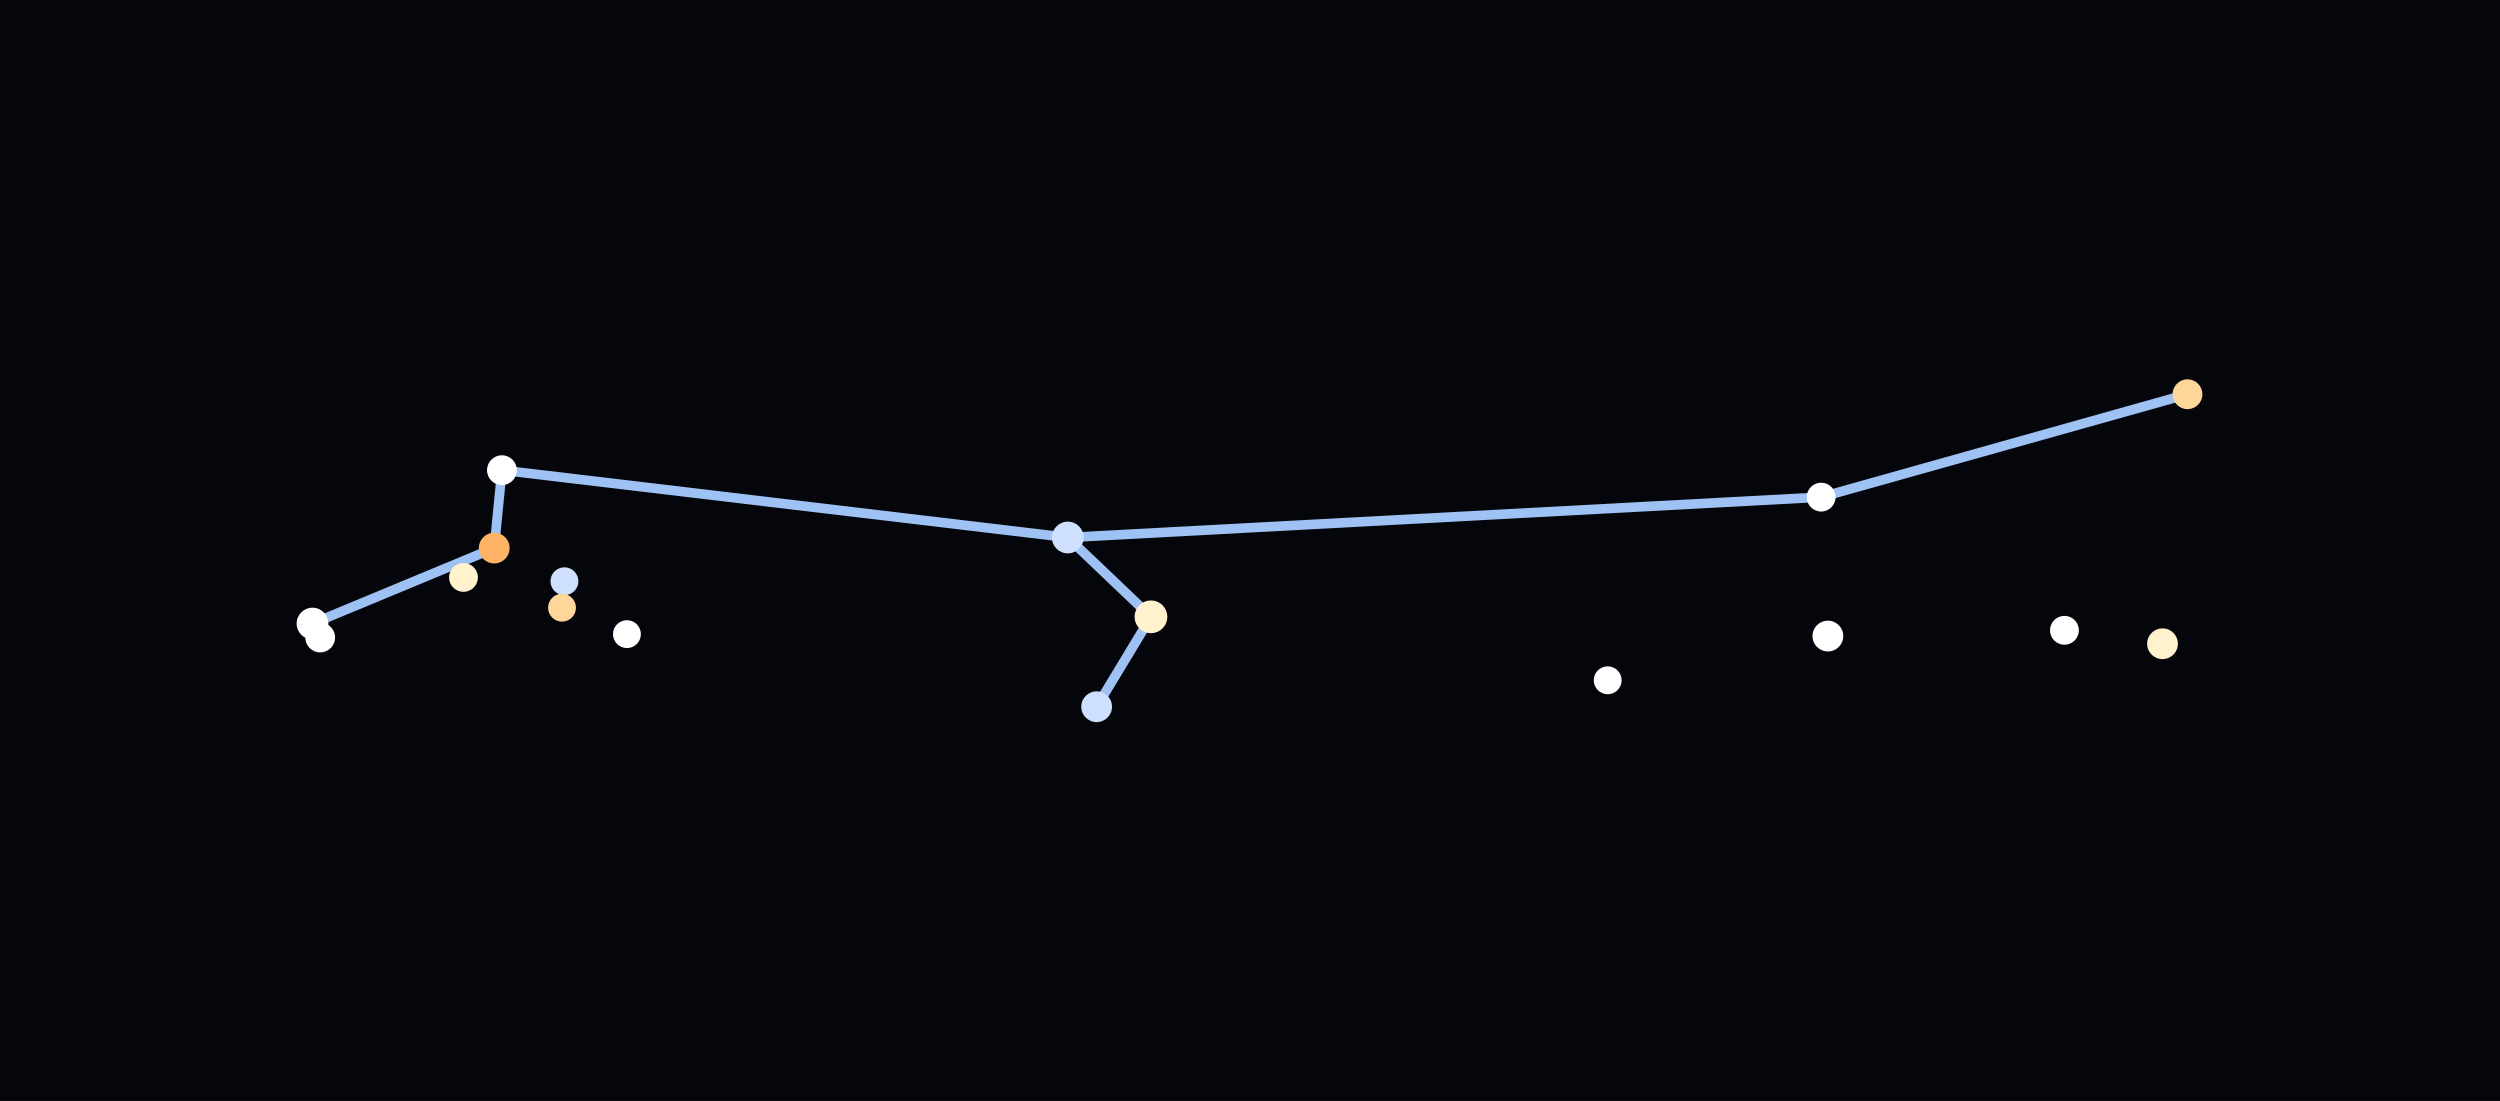
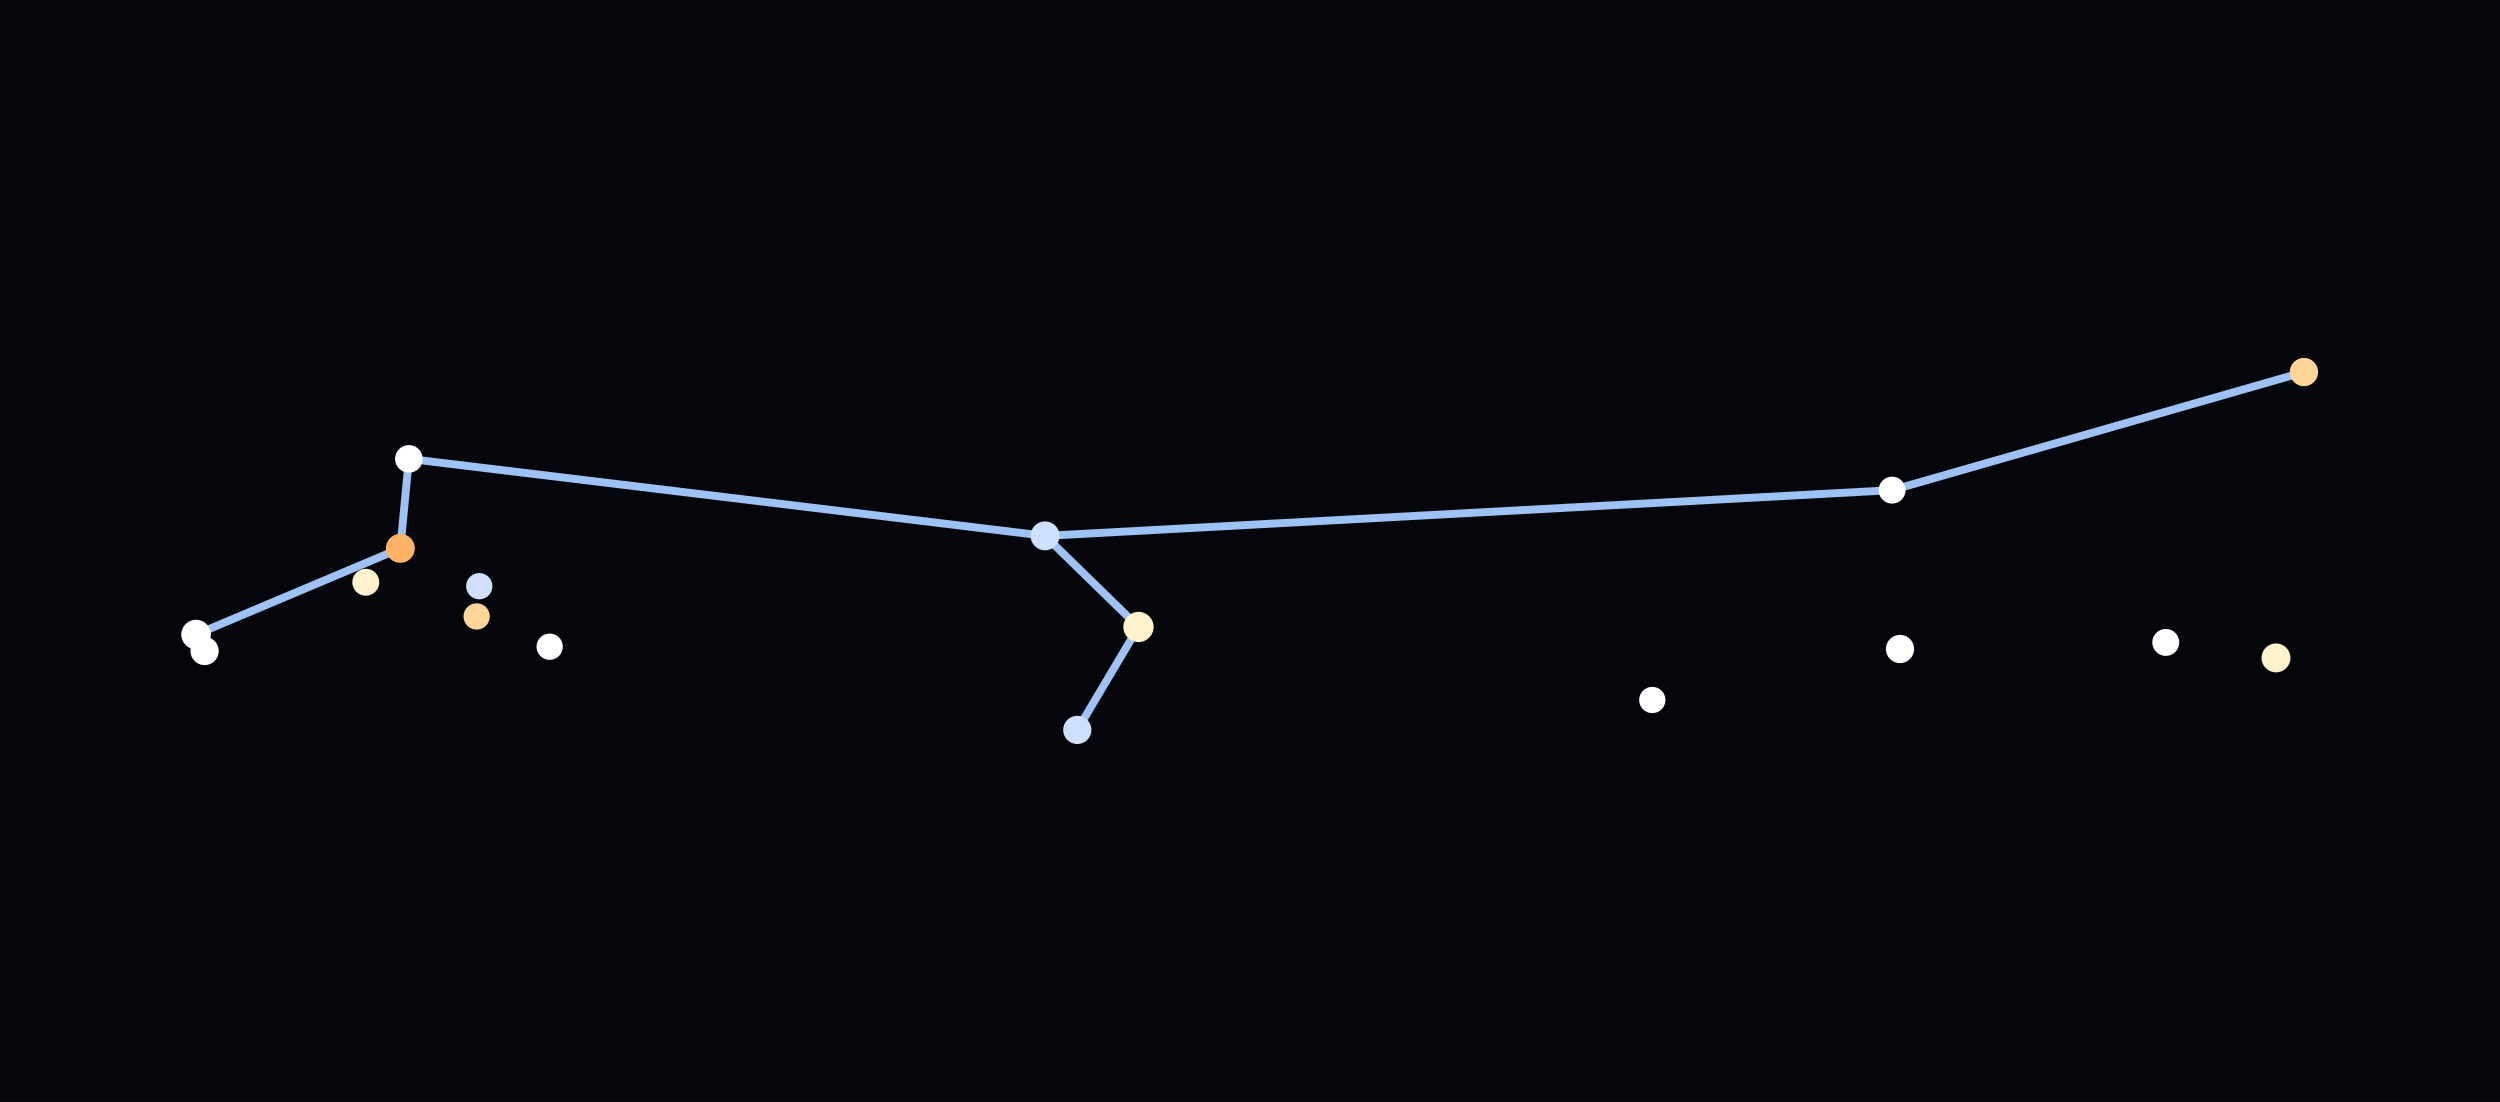
- <svg xmlns="http://www.w3.org/2000/svg" viewBox="0 0 520 229" font-family="Audiowide, Segoe UI, sans-serif">
-   <rect width="520" height="229" fill="#05060c" />
-   <polyline points="228.1,147.0 239.4,128.3 222.1,111.8 104.4,97.8 102.8,114.0 65.0,129.7" fill="none" stroke="#a6ccff" stroke-width="2.0" stroke-opacity="0.95" stroke-linejoin="round" />
-   <polyline points="222.1,111.8 378.8,103.4 455.0,82.0" fill="none" stroke="#a6ccff" stroke-width="2.0" stroke-opacity="0.95" stroke-linejoin="round" />
-   <circle class="star" cx="228.1" cy="147.0" r="3.2" fill="#cfe0ff" data-name="HIP 23040" data-meta="mag 4.43" />
-   <circle class="star" cx="239.4" cy="128.3" r="3.4" fill="#fff2cc" data-name="HIP 23522" data-meta="mag 4.03" />
-   <circle class="star" cx="222.1" cy="111.8" r="3.3" fill="#cfe0ff" data-name="HIP 22783" data-meta="mag 4.26" />
-   <circle class="star" cx="104.4" cy="97.8" r="3.1" fill="#ffffff" data-name="HIP 17959" data-meta="mag 4.59" />
-   <circle class="star" cx="102.8" cy="114.0" r="3.2" fill="#ffb366" data-name="HIP 17884" data-meta="mag 4.39" />
-   <circle class="star" cx="65.0" cy="129.7" r="3.3" fill="#ffffff" data-name="HIP 16228" data-meta="mag 4.21" />
-   <circle class="star" cx="378.8" cy="103.4" r="3.0" fill="#ffffff" data-name="HIP 29997" data-meta="mag 4.76" />
-   <circle class="star" cx="455.0" cy="82.0" r="3.1" fill="#ffd699" data-name="HIP 33694" data-meta="mag 4.55" />
-   <circle class="star" cx="449.8" cy="133.9" r="3.2" fill="#fff2cc" data-name="HIP 33449" data-meta="mag 4.35" />
-   <circle class="star" cx="380.2" cy="132.3" r="3.2" fill="#ffffff" data-name="HIP 30060" data-meta="mag 4.44" />
-   <circle class="star" cx="66.6" cy="132.6" r="3.1" fill="#ffffff" data-name="HIP 16281" data-meta="mag 4.55" />
-   <circle class="star" cx="96.4" cy="120.1" r="3.0" fill="#fff2cc" data-name="HIP 17587" data-meta="mag 4.78" />
-   <circle class="star" cx="429.4" cy="131.1" r="3.0" fill="#ffffff" data-name="HIP 32438" data-meta="mag 4.86" />
-   <circle class="star" cx="117.4" cy="120.9" r="2.9" fill="#cfe0ff" data-name="HIP 18505" data-meta="mag 4.95" />
-   <circle class="star" cx="334.4" cy="141.5" r="2.9" fill="#ffffff" data-name="HIP 27949" data-meta="mag 4.96" />
-   <circle class="star" cx="116.9" cy="126.4" r="2.9" fill="#ffd699" data-name="HIP 18488" data-meta="mag 4.99" />
-   <circle class="star" cx="130.4" cy="131.9" r="2.9" fill="#ffffff" data-name="HIP 19018" data-meta="mag 5.0" />
+ <svg xmlns="http://www.w3.org/2000/svg" viewBox="0 0 760 335" font-family="Audiowide, Segoe UI, sans-serif">
+   <rect width="760" height="335" fill="#05060c" />
+   <polyline class="fig-line" points="327.5,221.9 346.1,190.6 317.7,162.9 124.3,139.5 121.7,166.7 59.6,192.9" fill="none" stroke="#a6ccff" stroke-width="2.4" stroke-opacity="0.95" stroke-linejoin="round" data-seq="23040,23522,22783,17959,17884,16228" />
+   <polyline class="fig-line" points="317.7,162.9 575.2,149.0 700.4,113.1" fill="none" stroke="#a6ccff" stroke-width="2.4" stroke-opacity="0.95" stroke-linejoin="round" data-seq="22783,29997,33694" />
+   <circle class="star" cx="327.5" cy="221.9" r="4.3" fill="#cfe0ff" data-name="HIP 23040" data-meta="mag 4.43" data-vid="23040" />
+   <circle class="star" cx="346.1" cy="190.6" r="4.6" fill="#fff2cc" data-name="HIP 23522" data-meta="mag 4.03" data-vid="23522" />
+   <circle class="star" cx="317.7" cy="162.9" r="4.4" fill="#cfe0ff" data-name="HIP 22783" data-meta="mag 4.26" data-vid="22783" />
+   <circle class="star" cx="124.3" cy="139.5" r="4.2" fill="#ffffff" data-name="HIP 17959" data-meta="mag 4.59" data-vid="17959" />
+   <circle class="star" cx="121.7" cy="166.7" r="4.4" fill="#ffb366" data-name="HIP 17884" data-meta="mag 4.39" data-vid="17884" />
+   <circle class="star" cx="59.6" cy="192.9" r="4.5" fill="#ffffff" data-name="HIP 16228" data-meta="mag 4.21" data-vid="16228" />
+   <circle class="star" cx="575.2" cy="149.0" r="4.1" fill="#ffffff" data-name="HIP 29997" data-meta="mag 4.76" data-vid="29997" />
+   <circle class="star" cx="700.4" cy="113.1" r="4.3" fill="#ffd699" data-name="HIP 33694" data-meta="mag 4.55" data-vid="33694" />
+   <circle class="star" cx="691.9" cy="200.0" r="4.4" fill="#fff2cc" data-name="HIP 33449" data-meta="mag 4.35" data-vid="33449" />
+   <circle class="star" cx="577.6" cy="197.3" r="4.3" fill="#ffffff" data-name="HIP 30060" data-meta="mag 4.44" data-vid="30060" />
+   <circle class="star" cx="62.2" cy="197.9" r="4.3" fill="#ffffff" data-name="HIP 16281" data-meta="mag 4.55" data-vid="16281" />
+   <circle class="star" cx="111.2" cy="177.0" r="4.1" fill="#fff2cc" data-name="HIP 17587" data-meta="mag 4.78" data-vid="17587" />
+   <circle class="star" cx="658.4" cy="195.3" r="4.1" fill="#ffffff" data-name="HIP 32438" data-meta="mag 4.86" data-vid="32438" />
+   <circle class="star" cx="145.7" cy="178.2" r="4.0" fill="#cfe0ff" data-name="HIP 18505" data-meta="mag 4.95" data-vid="18505" />
+   <circle class="star" cx="502.3" cy="212.8" r="4.0" fill="#ffffff" data-name="HIP 27949" data-meta="mag 4.96" data-vid="27949" />
+   <circle class="star" cx="144.9" cy="187.4" r="4.0" fill="#ffd699" data-name="HIP 18488" data-meta="mag 4.99" data-vid="18488" />
+   <circle class="star" cx="167.1" cy="196.6" r="4.0" fill="#ffffff" data-name="HIP 19018" data-meta="mag 5.0" data-vid="19018" />
</svg>
